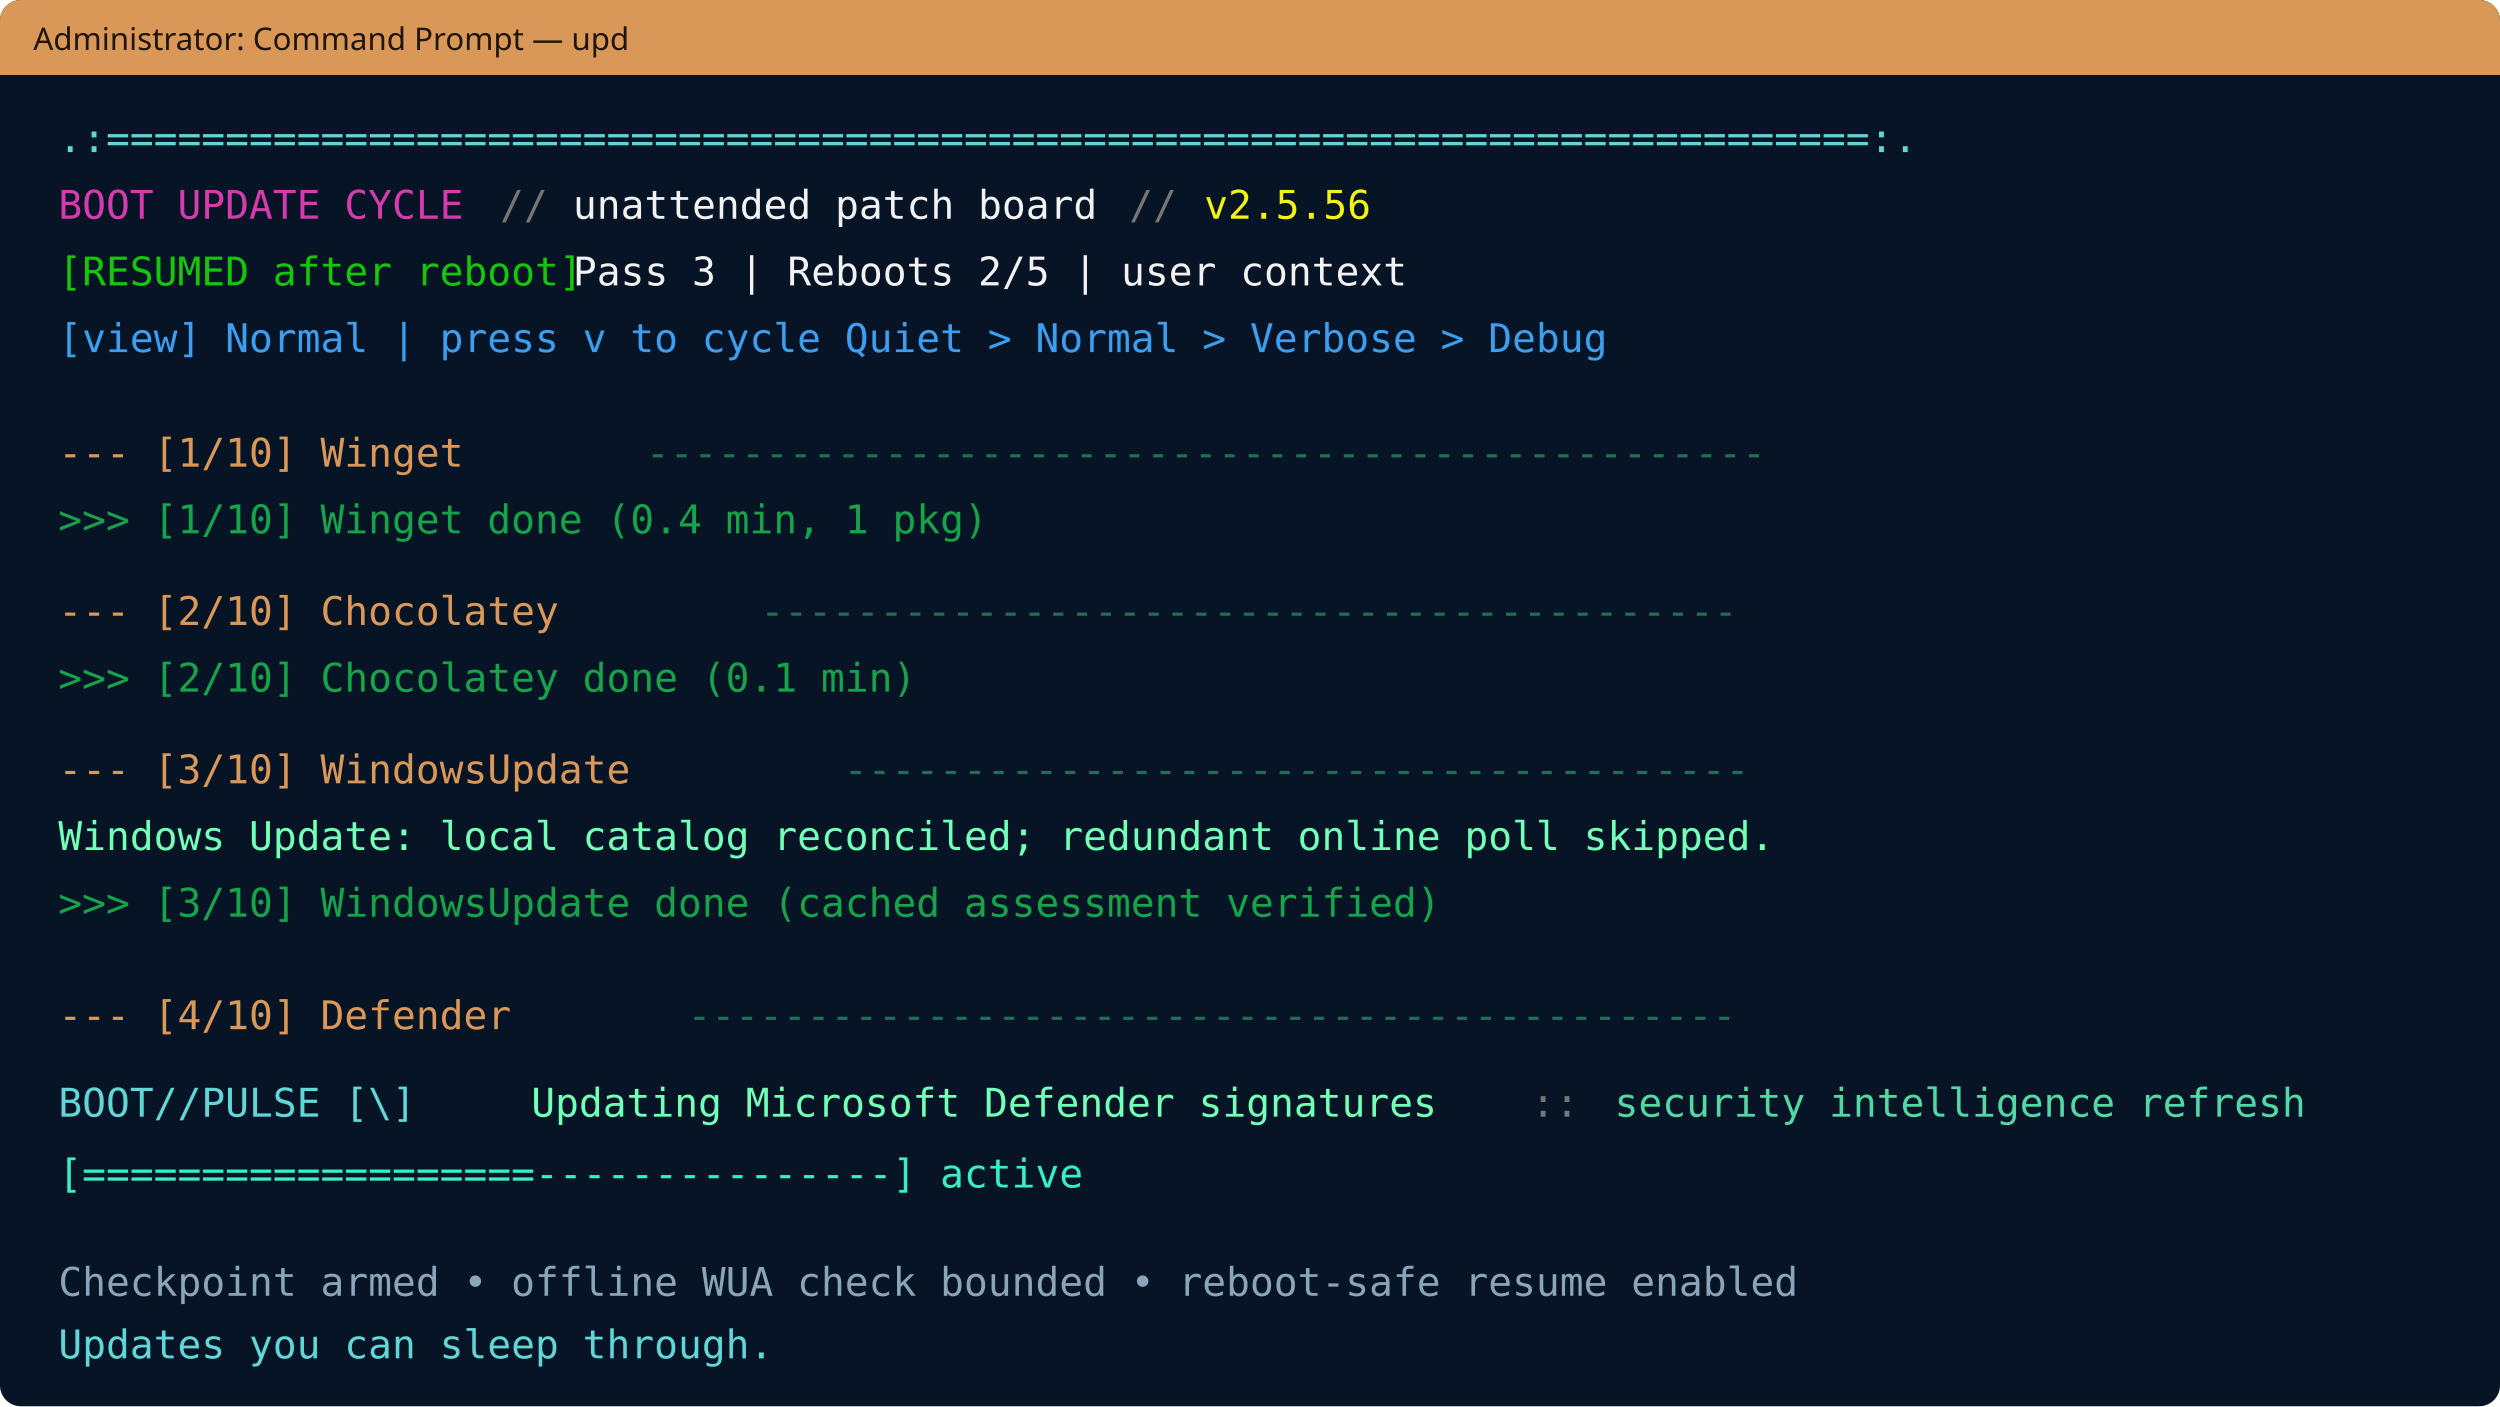
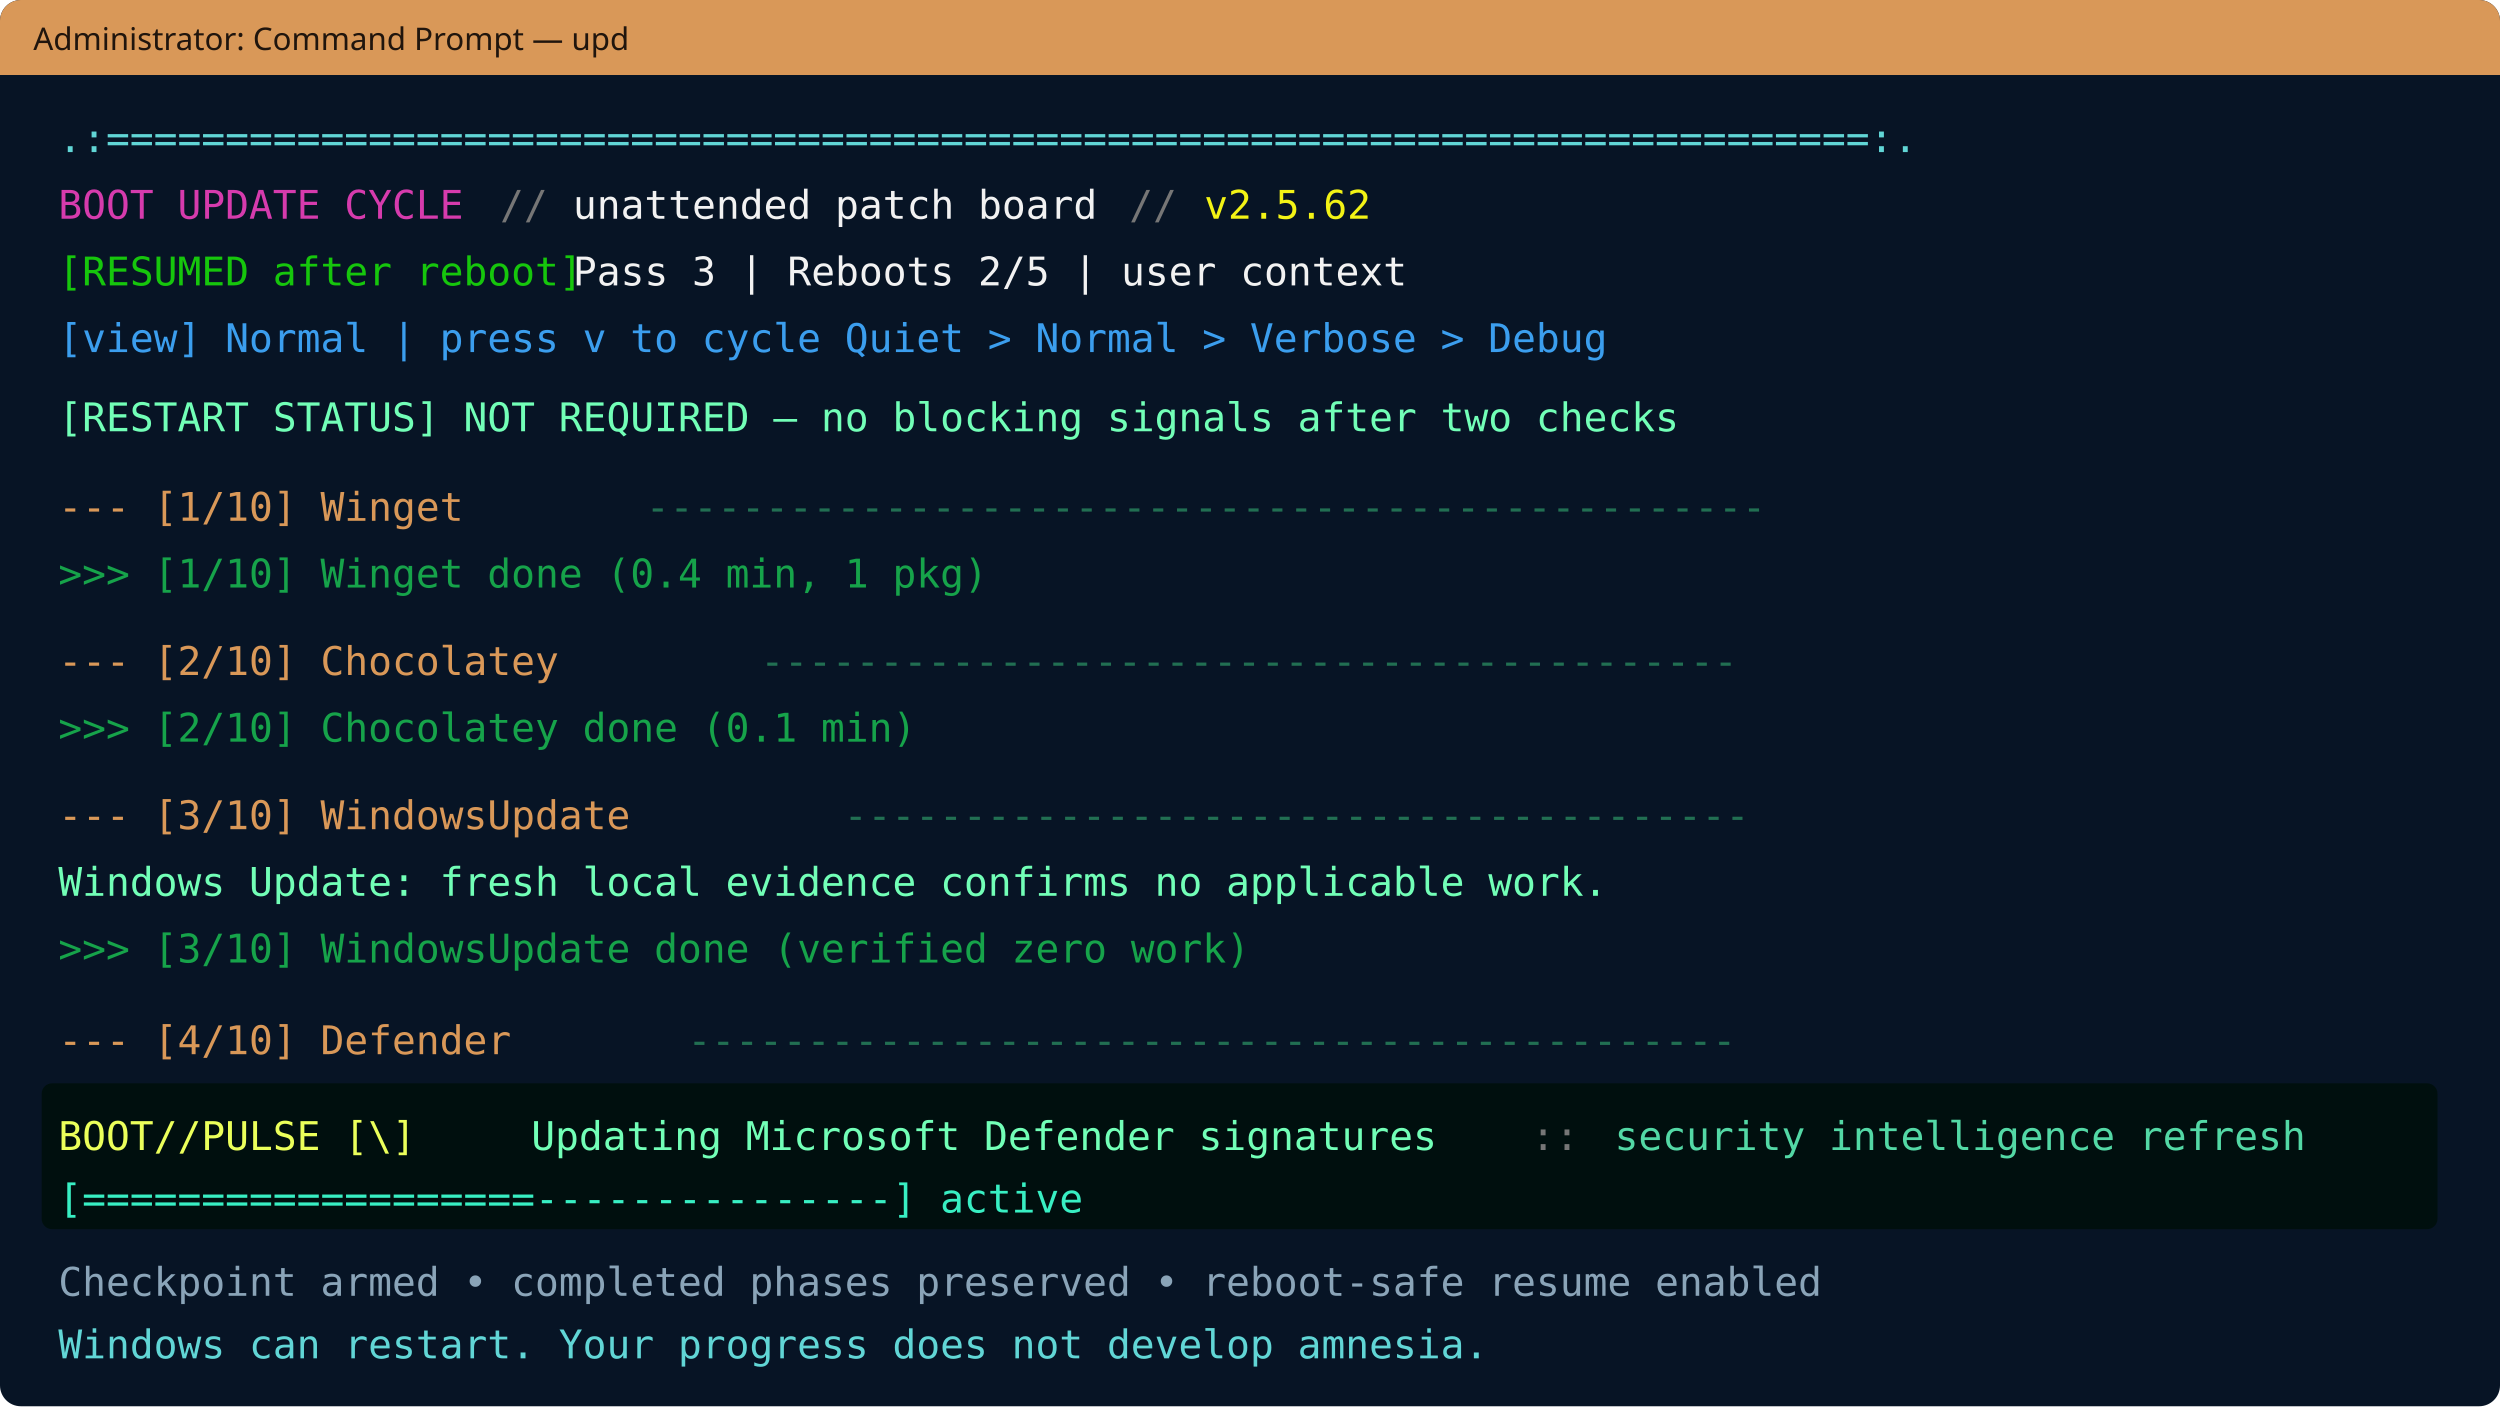
<svg xmlns="http://www.w3.org/2000/svg" width="1200" height="675" viewBox="0 0 1200 675">
  <rect width="1200" height="675" rx="10" fill="#071425" />
  <rect width="1200" height="36" rx="10" fill="#d99858" />
  <rect y="26" width="1200" height="10" fill="#d99858" />
  <text x="16" y="24" fill="#20150d" font-family="Segoe UI, sans-serif" font-size="15">Administrator: Command Prompt — upd</text>
  <g font-family="Cascadia Mono, Consolas, monospace" font-size="19">
    <text x="28" y="73" fill="#61d6d6">.:==========================================================================:.</text>
    <text x="28" y="105" fill="#d63bad">BOOT UPDATE CYCLE</text>
    <text x="240" y="105" fill="#767676">//</text>
    <text x="275" y="105" fill="#f2f2f2">unattended patch board</text>
    <text x="542" y="105" fill="#767676">//</text>
-     <text x="578" y="105" fill="#f3f315">v2.5.56</text>
+     <text x="578" y="105" fill="#f3f315">v2.5.62</text>
    <text x="28" y="137" fill="#16c60c">[RESUMED after reboot]</text>
    <text x="275" y="137" fill="#f2f2f2">Pass 3  |  Reboots 2/5  |  user context</text>
    <text x="28" y="169" fill="#3b9eee">[view] Normal  |  press v to cycle Quiet &gt; Normal &gt; Verbose &gt; Debug</text>
-     <text x="28" y="224" fill="#d99858">--- [1/10] Winget</text>
-     <text x="310" y="224" fill="#216f52">-----------------------------------------------</text>
-     <text x="28" y="256" fill="#16a34a">&gt;&gt;&gt; [1/10] Winget done (0.4 min, 1 pkg)</text>
-     <text x="28" y="300" fill="#d99858">--- [2/10] Chocolatey</text>
-     <text x="365" y="300" fill="#216f52">-----------------------------------------</text>
-     <text x="28" y="332" fill="#16a34a">&gt;&gt;&gt; [2/10] Chocolatey done (0.1 min)</text>
-     <text x="28" y="376" fill="#d99858">--- [3/10] WindowsUpdate</text>
-     <text x="405" y="376" fill="#216f52">--------------------------------------</text>
-     <text x="28" y="408" fill="#72ffb7">Windows Update: local catalog reconciled; redundant online poll skipped.</text>
-     <text x="28" y="440" fill="#16a34a">&gt;&gt;&gt; [3/10] WindowsUpdate done (cached assessment verified)</text>
-     <text x="28" y="494" fill="#d99858">--- [4/10] Defender</text>
-     <text x="330" y="494" fill="#216f52">--------------------------------------------</text>
-     <text x="28" y="536" fill="#61d6d6">BOOT//PULSE  [\]</text>
-     <text x="255" y="536" fill="#72ffb7">Updating Microsoft Defender signatures</text>
-     <text x="735" y="536" fill="#767676">::</text>
-     <text x="775" y="536" fill="#53d8a5">security intelligence refresh</text>
-     <text x="28" y="570" fill="#38efc3">[===================---------------]  active</text>
-     <text x="28" y="622" fill="#8aa4b8">Checkpoint armed  •  offline WUA check bounded  •  reboot-safe resume enabled</text>
-     <text x="28" y="652" fill="#61d6d6">Updates you can sleep through.</text>
+     <text x="28" y="207" fill="#72ffb7">[RESTART STATUS] NOT REQUIRED — no blocking signals after two checks</text>
+     <text x="28" y="250" fill="#d99858">--- [1/10] Winget</text>
+     <text x="310" y="250" fill="#216f52">-----------------------------------------------</text>
+     <text x="28" y="282" fill="#16a34a">&gt;&gt;&gt; [1/10] Winget done (0.4 min, 1 pkg)</text>
+     <text x="28" y="324" fill="#d99858">--- [2/10] Chocolatey</text>
+     <text x="365" y="324" fill="#216f52">-----------------------------------------</text>
+     <text x="28" y="356" fill="#16a34a">&gt;&gt;&gt; [2/10] Chocolatey done (0.1 min)</text>
+     <text x="28" y="398" fill="#d99858">--- [3/10] WindowsUpdate</text>
+     <text x="405" y="398" fill="#216f52">--------------------------------------</text>
+     <text x="28" y="430" fill="#72ffb7">Windows Update: fresh local evidence confirms no applicable work.</text>
+     <text x="28" y="462" fill="#16a34a">&gt;&gt;&gt; [3/10] WindowsUpdate done (verified zero work)</text>
+     <text x="28" y="506" fill="#d99858">--- [4/10] Defender</text>
+     <text x="330" y="506" fill="#216f52">--------------------------------------------</text>
+     <rect x="20" y="520" width="1150" height="70" rx="5" fill="#000f0e" />
+     <text x="28" y="552" fill="#ebff5a">BOOT//PULSE  [\]</text>
+     <text x="255" y="552" fill="#72ffb7">Updating Microsoft Defender signatures</text>
+     <text x="735" y="552" fill="#767676">::</text>
+     <text x="775" y="552" fill="#53d8a5">security intelligence refresh</text>
+     <text x="28" y="582" fill="#38efc3">[===================---------------]  active</text>
+     <text x="28" y="622" fill="#8aa4b8">Checkpoint armed  •  completed phases preserved  •  reboot-safe resume enabled</text>
+     <text x="28" y="652" fill="#61d6d6">Windows can restart. Your progress does not develop amnesia.</text>
  </g>
</svg>
